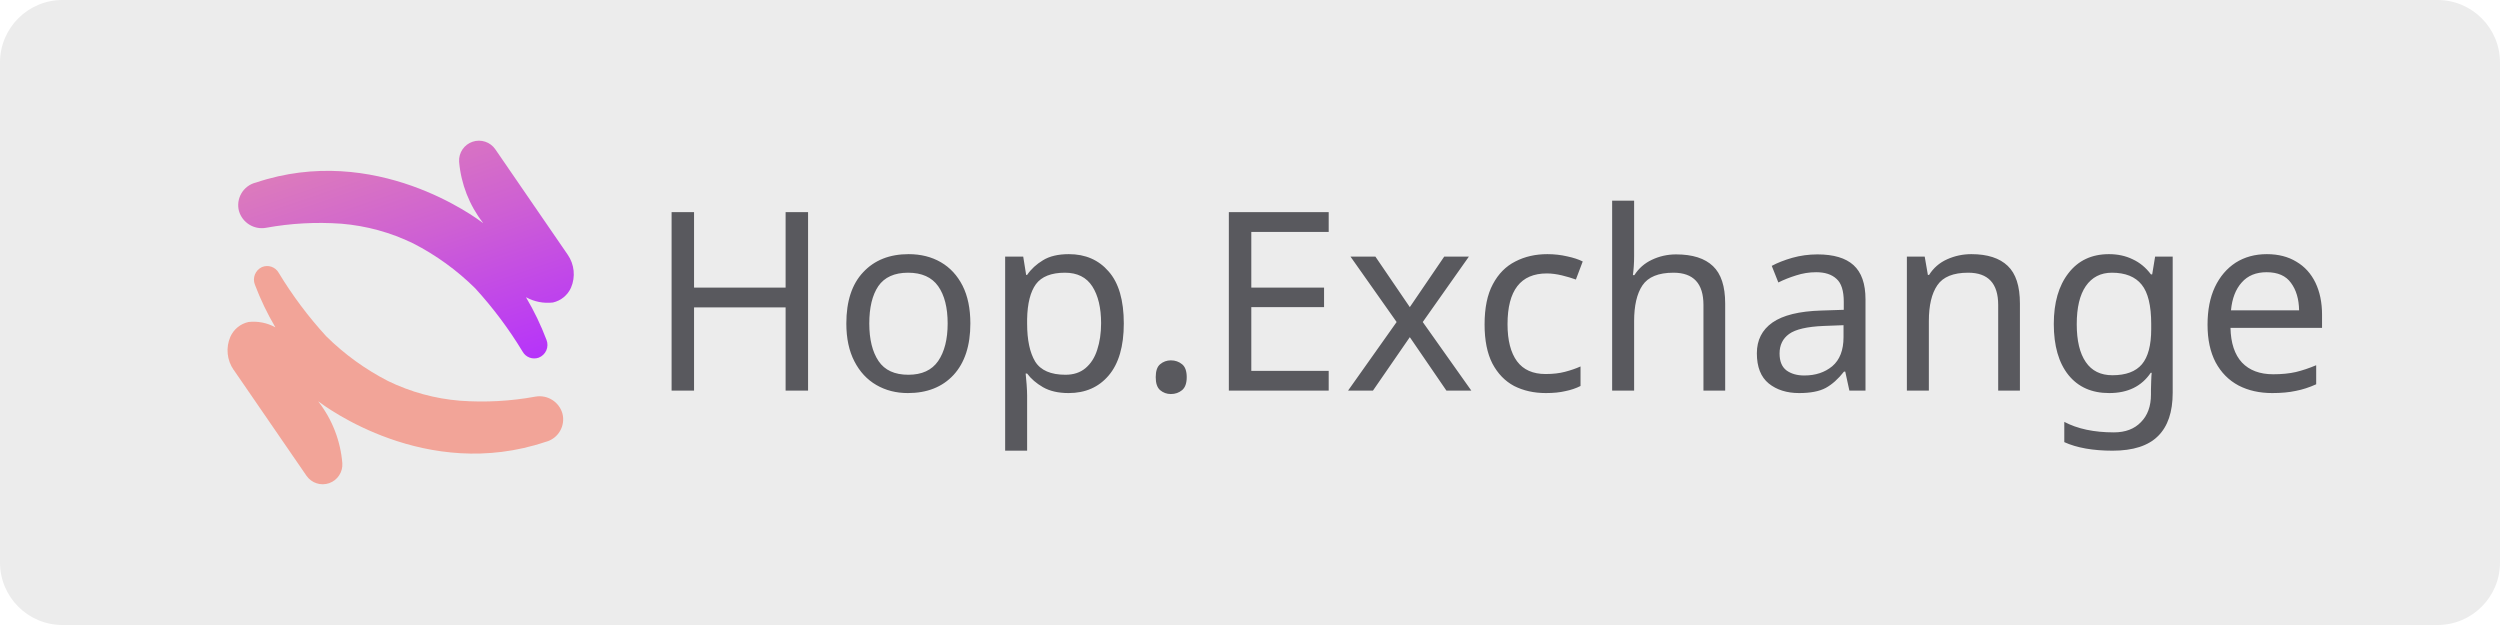
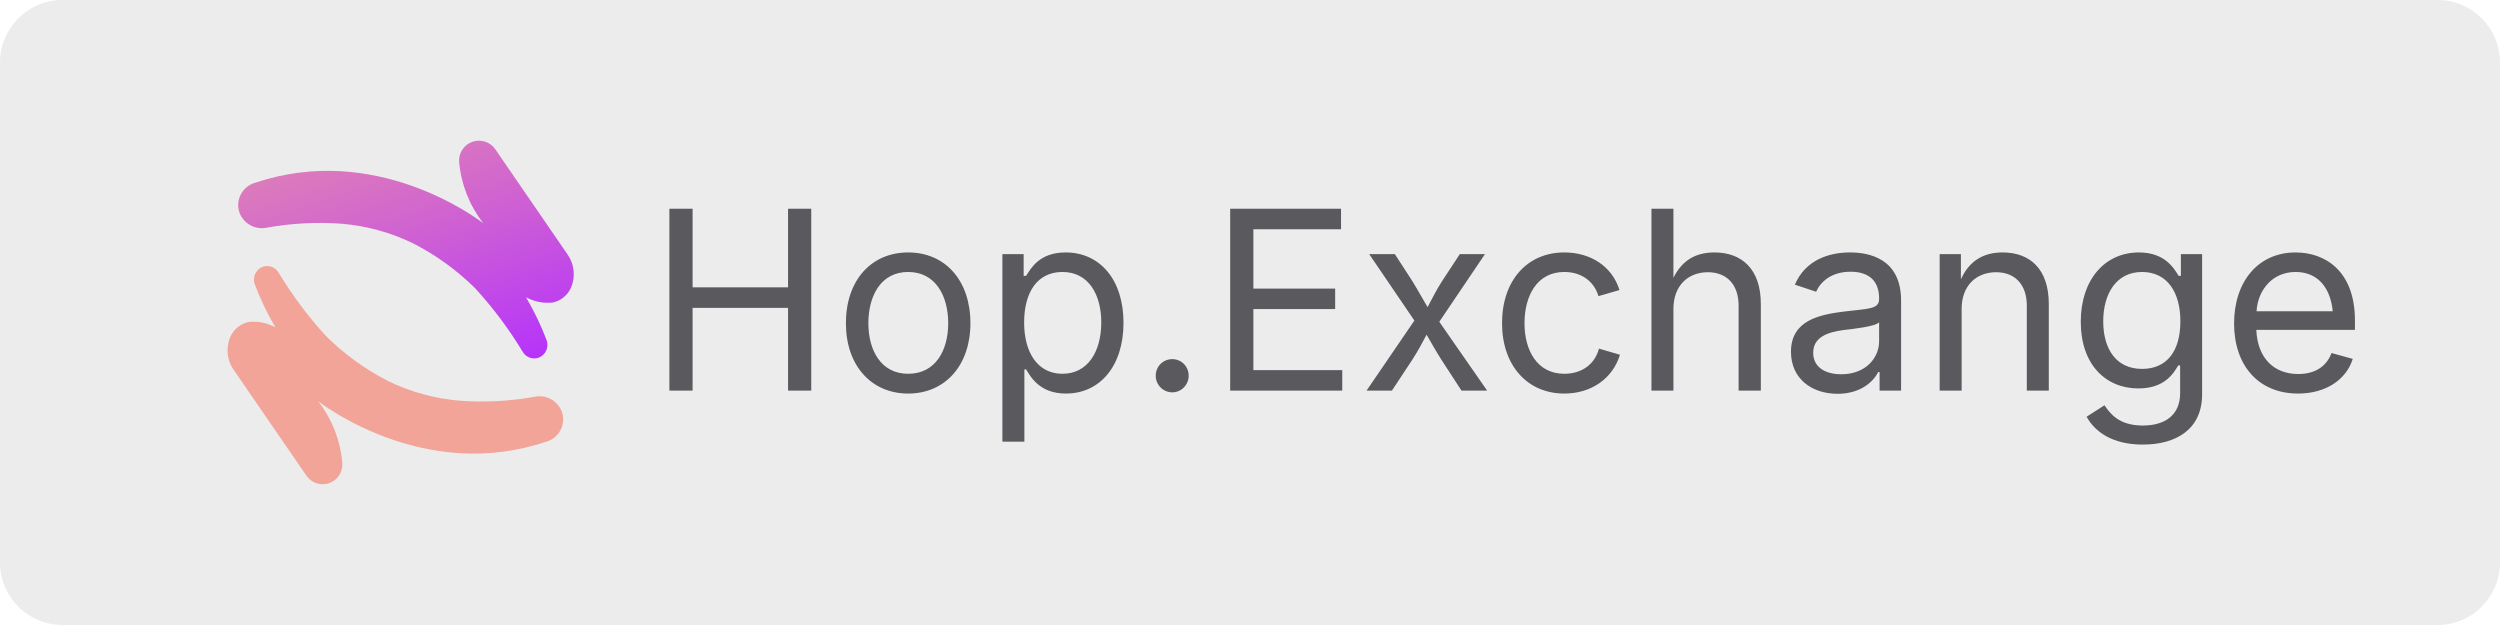
<svg xmlns="http://www.w3.org/2000/svg" xmlns:xlink="http://www.w3.org/1999/xlink" width="160" height="40" viewBox="0 0 160 40">
  <defs>
    <linearGradient id="linear-gradient" x1="1.053" y1="1.457" x2="-0.21" y2="-0.94" gradientUnits="objectBoundingBox">
      <stop offset="0.15" stop-color="#b32eff" />
      <stop offset="0.42" stop-color="#ce60d3" />
      <stop offset="0.65" stop-color="#e185b3" />
      <stop offset="0.84" stop-color="#ee9c9f" />
      <stop offset="0.96" stop-color="#f2a498" />
    </linearGradient>
    <linearGradient id="linear-gradient-2" x1="1.32" y1="16.753" x2="0.057" y2="14.361" xlink:href="#linear-gradient" />
  </defs>
  <g id="Hop" transform="translate(-466 -429)">
    <rect id="Rectangle_107" data-name="Rectangle 107" width="160" height="40" rx="4" transform="translate(466 429)" fill="#ececec" />
-     <text id="Hop.Exchange" transform="translate(559.435 454)" fill="#59595e" font-size="16" font-family="Relative-Book, Relative">
+     <text id="Hop.Exchange" transform="translate(559.435 454)" fill="#59595e" font-size="16" font-family="Inter">
      <tspan x="-52" y="0">Hop.Exchange</tspan>
    </text>
    <g id="hop-logo.5138ac11" transform="translate(480.55 437.979)">
      <path id="Path_1446" data-name="Path 1446" d="M35.826,7.309,31.2.574a1.272,1.272,0,0,0-2.317.787,7.429,7.429,0,0,0,1.532,3.924,0,0,0,0,1-.006.006c-.428-.319-6.876-5.161-14.541-2.583h-.009a1.489,1.489,0,0,0-1.064,1.82A1.523,1.523,0,0,0,16.526,5.6a19.224,19.224,0,0,1,4.833-.261A12.935,12.935,0,0,1,25.949,6.6a16.065,16.065,0,0,1,3.963,2.87,25.7,25.7,0,0,1,3.037,4.057.852.852,0,0,0,1.028.385.875.875,0,0,0,.5-1.139,17.632,17.632,0,0,0-1.307-2.718,0,0,0,0,1,.006-.007,2.866,2.866,0,0,0,1.711.333,1.668,1.668,0,0,0,1.157-.945A2.19,2.19,0,0,0,35.826,7.309Z" transform="translate(-14.051 0)" fill="url(#linear-gradient)" />
      <path id="Path_1447" data-name="Path 1447" d="M.411,182.851l4.655,6.772a1.26,1.26,0,0,0,2.293-.805,7.414,7.414,0,0,0-1.532-3.943s0-.01.005-.007c.429.319,6.879,5.161,14.54,2.583h.009a1.488,1.488,0,0,0,1.063-1.819,1.522,1.522,0,0,0-1.733-1.074,19.121,19.121,0,0,1-4.833.26,12.936,12.936,0,0,1-4.59-1.257,16.073,16.073,0,0,1-3.963-2.87,25.733,25.733,0,0,1-3.037-4.057.851.851,0,0,0-1.069-.37.884.884,0,0,0-.453,1.134,17.628,17.628,0,0,0,1.3,2.71.005.005,0,0,1-.006.007,2.869,2.869,0,0,0-1.711-.333,1.658,1.658,0,0,0-1.155.943,2.19,2.19,0,0,0,.213,2.127Z" transform="translate(0 -168.152)" fill="url(#linear-gradient-2)" />
    </g>
  </g>
</svg>
